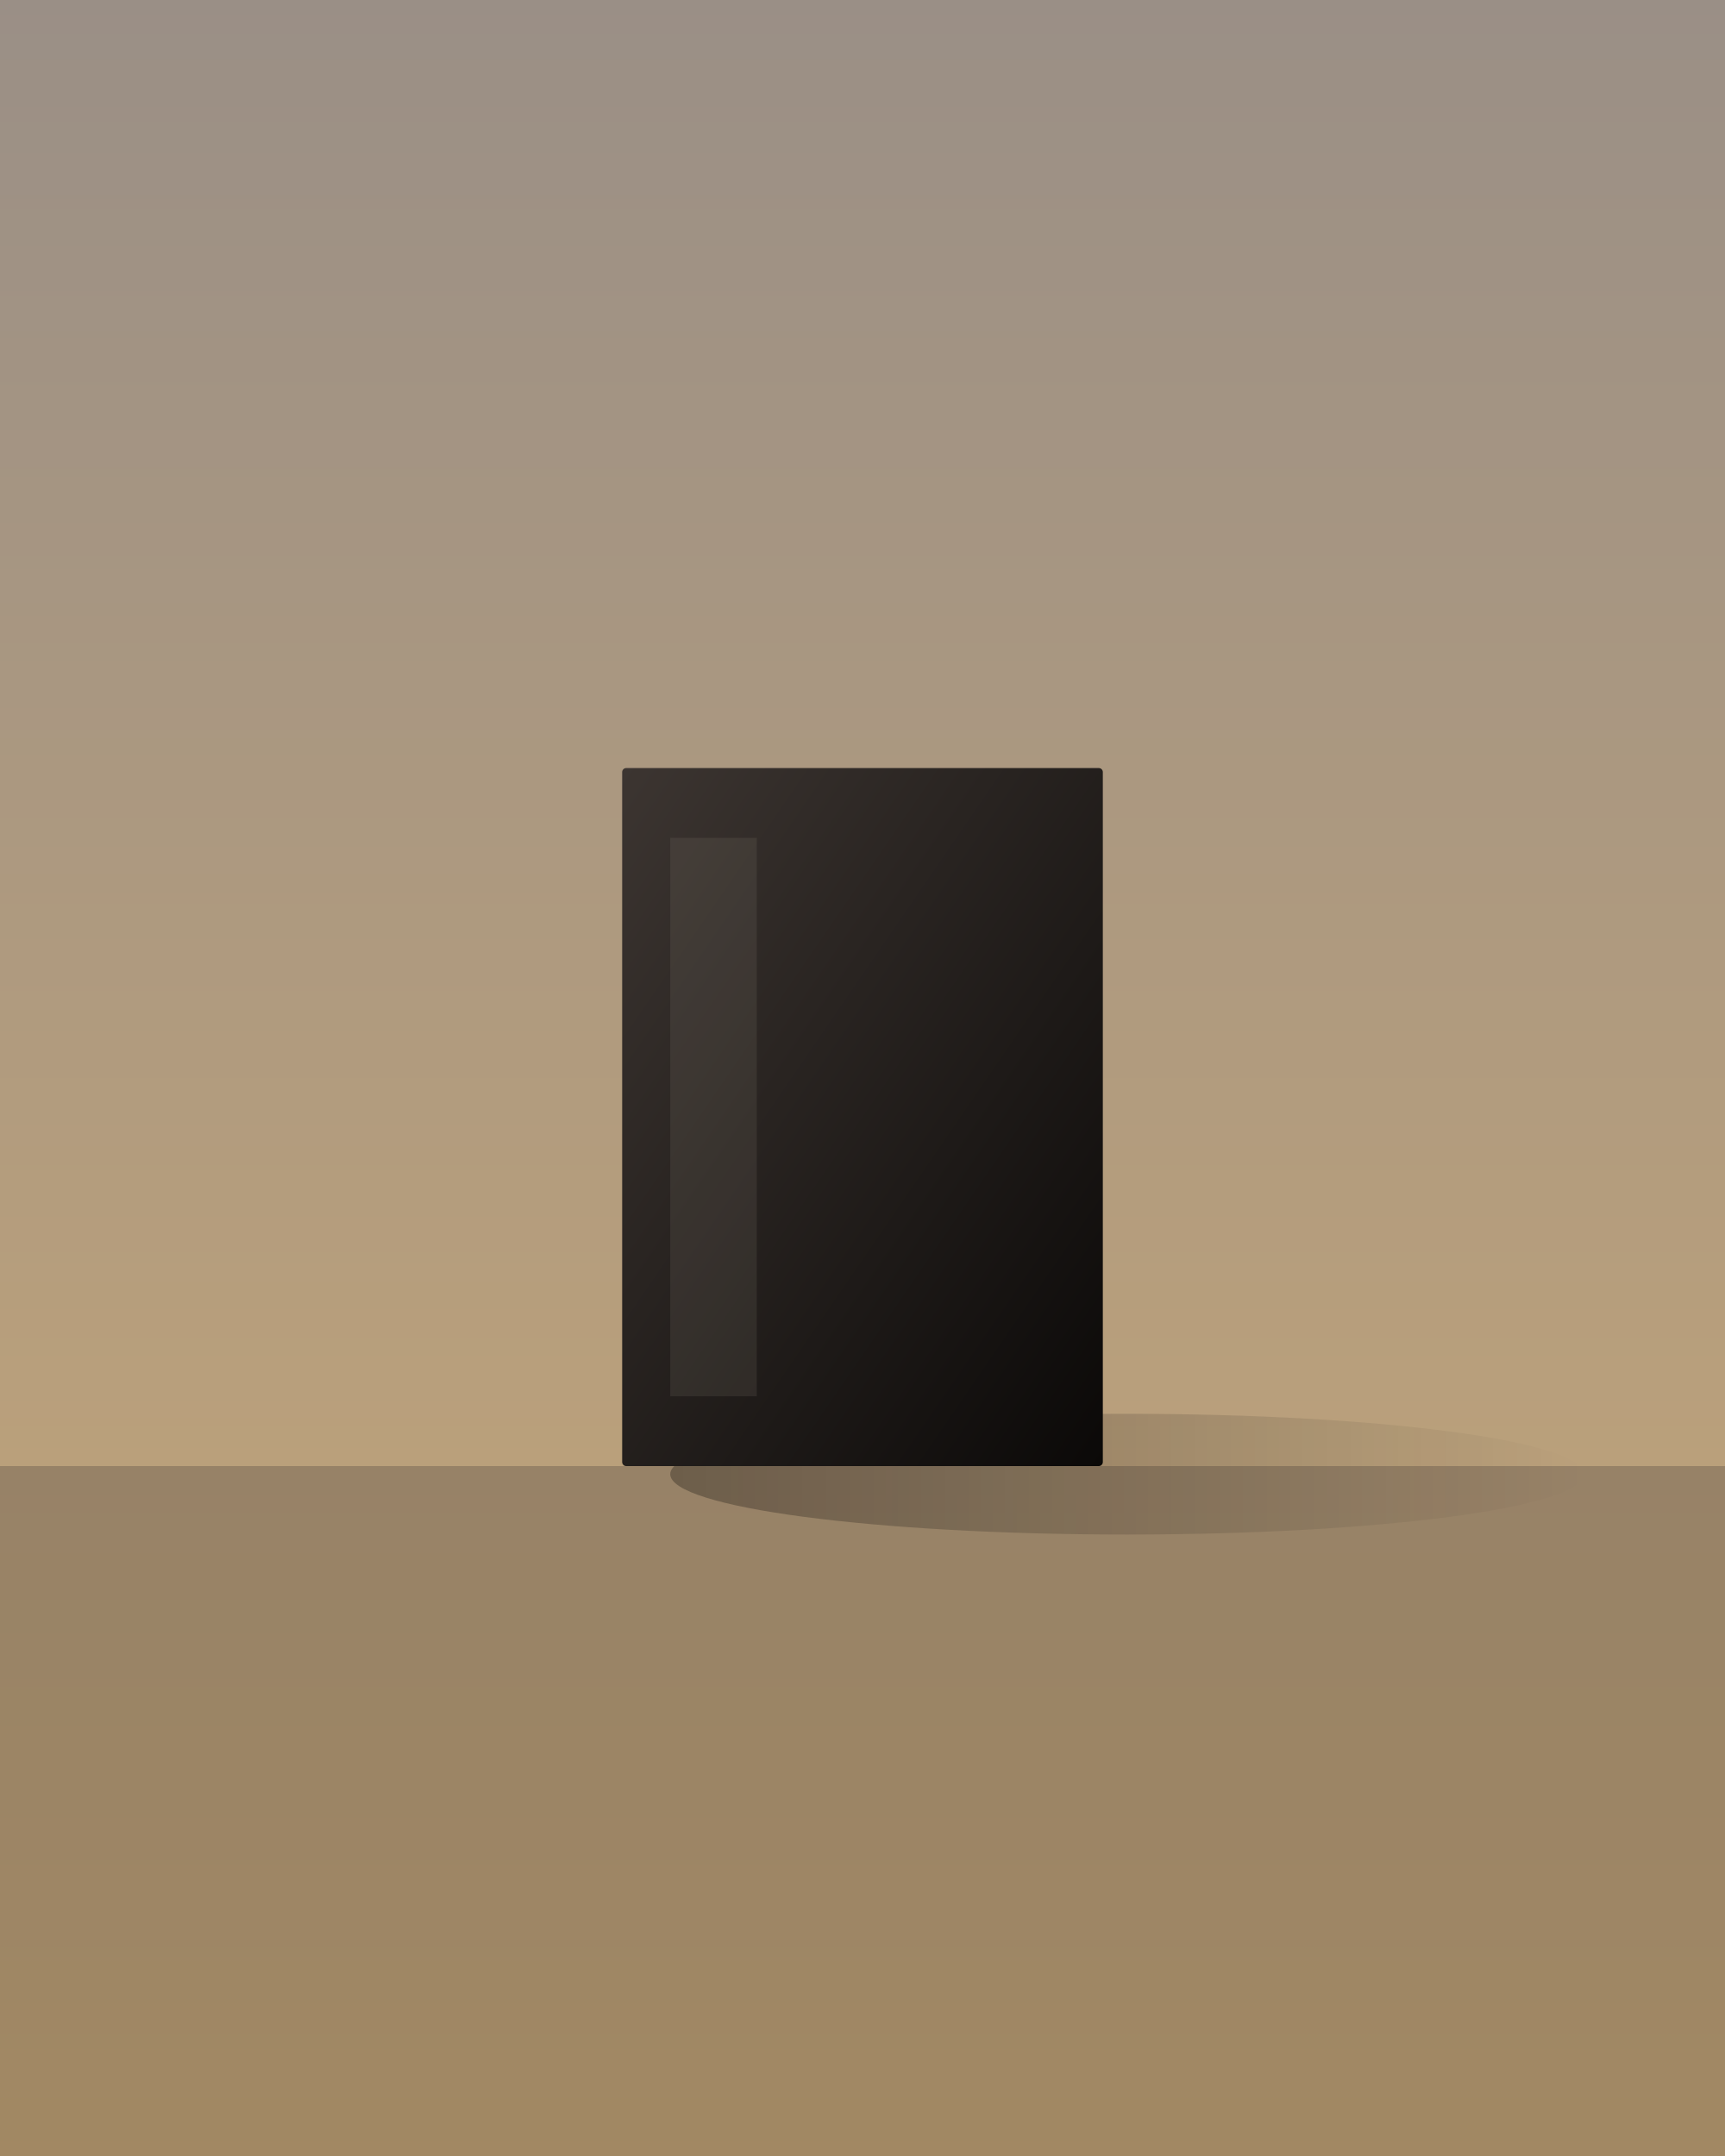
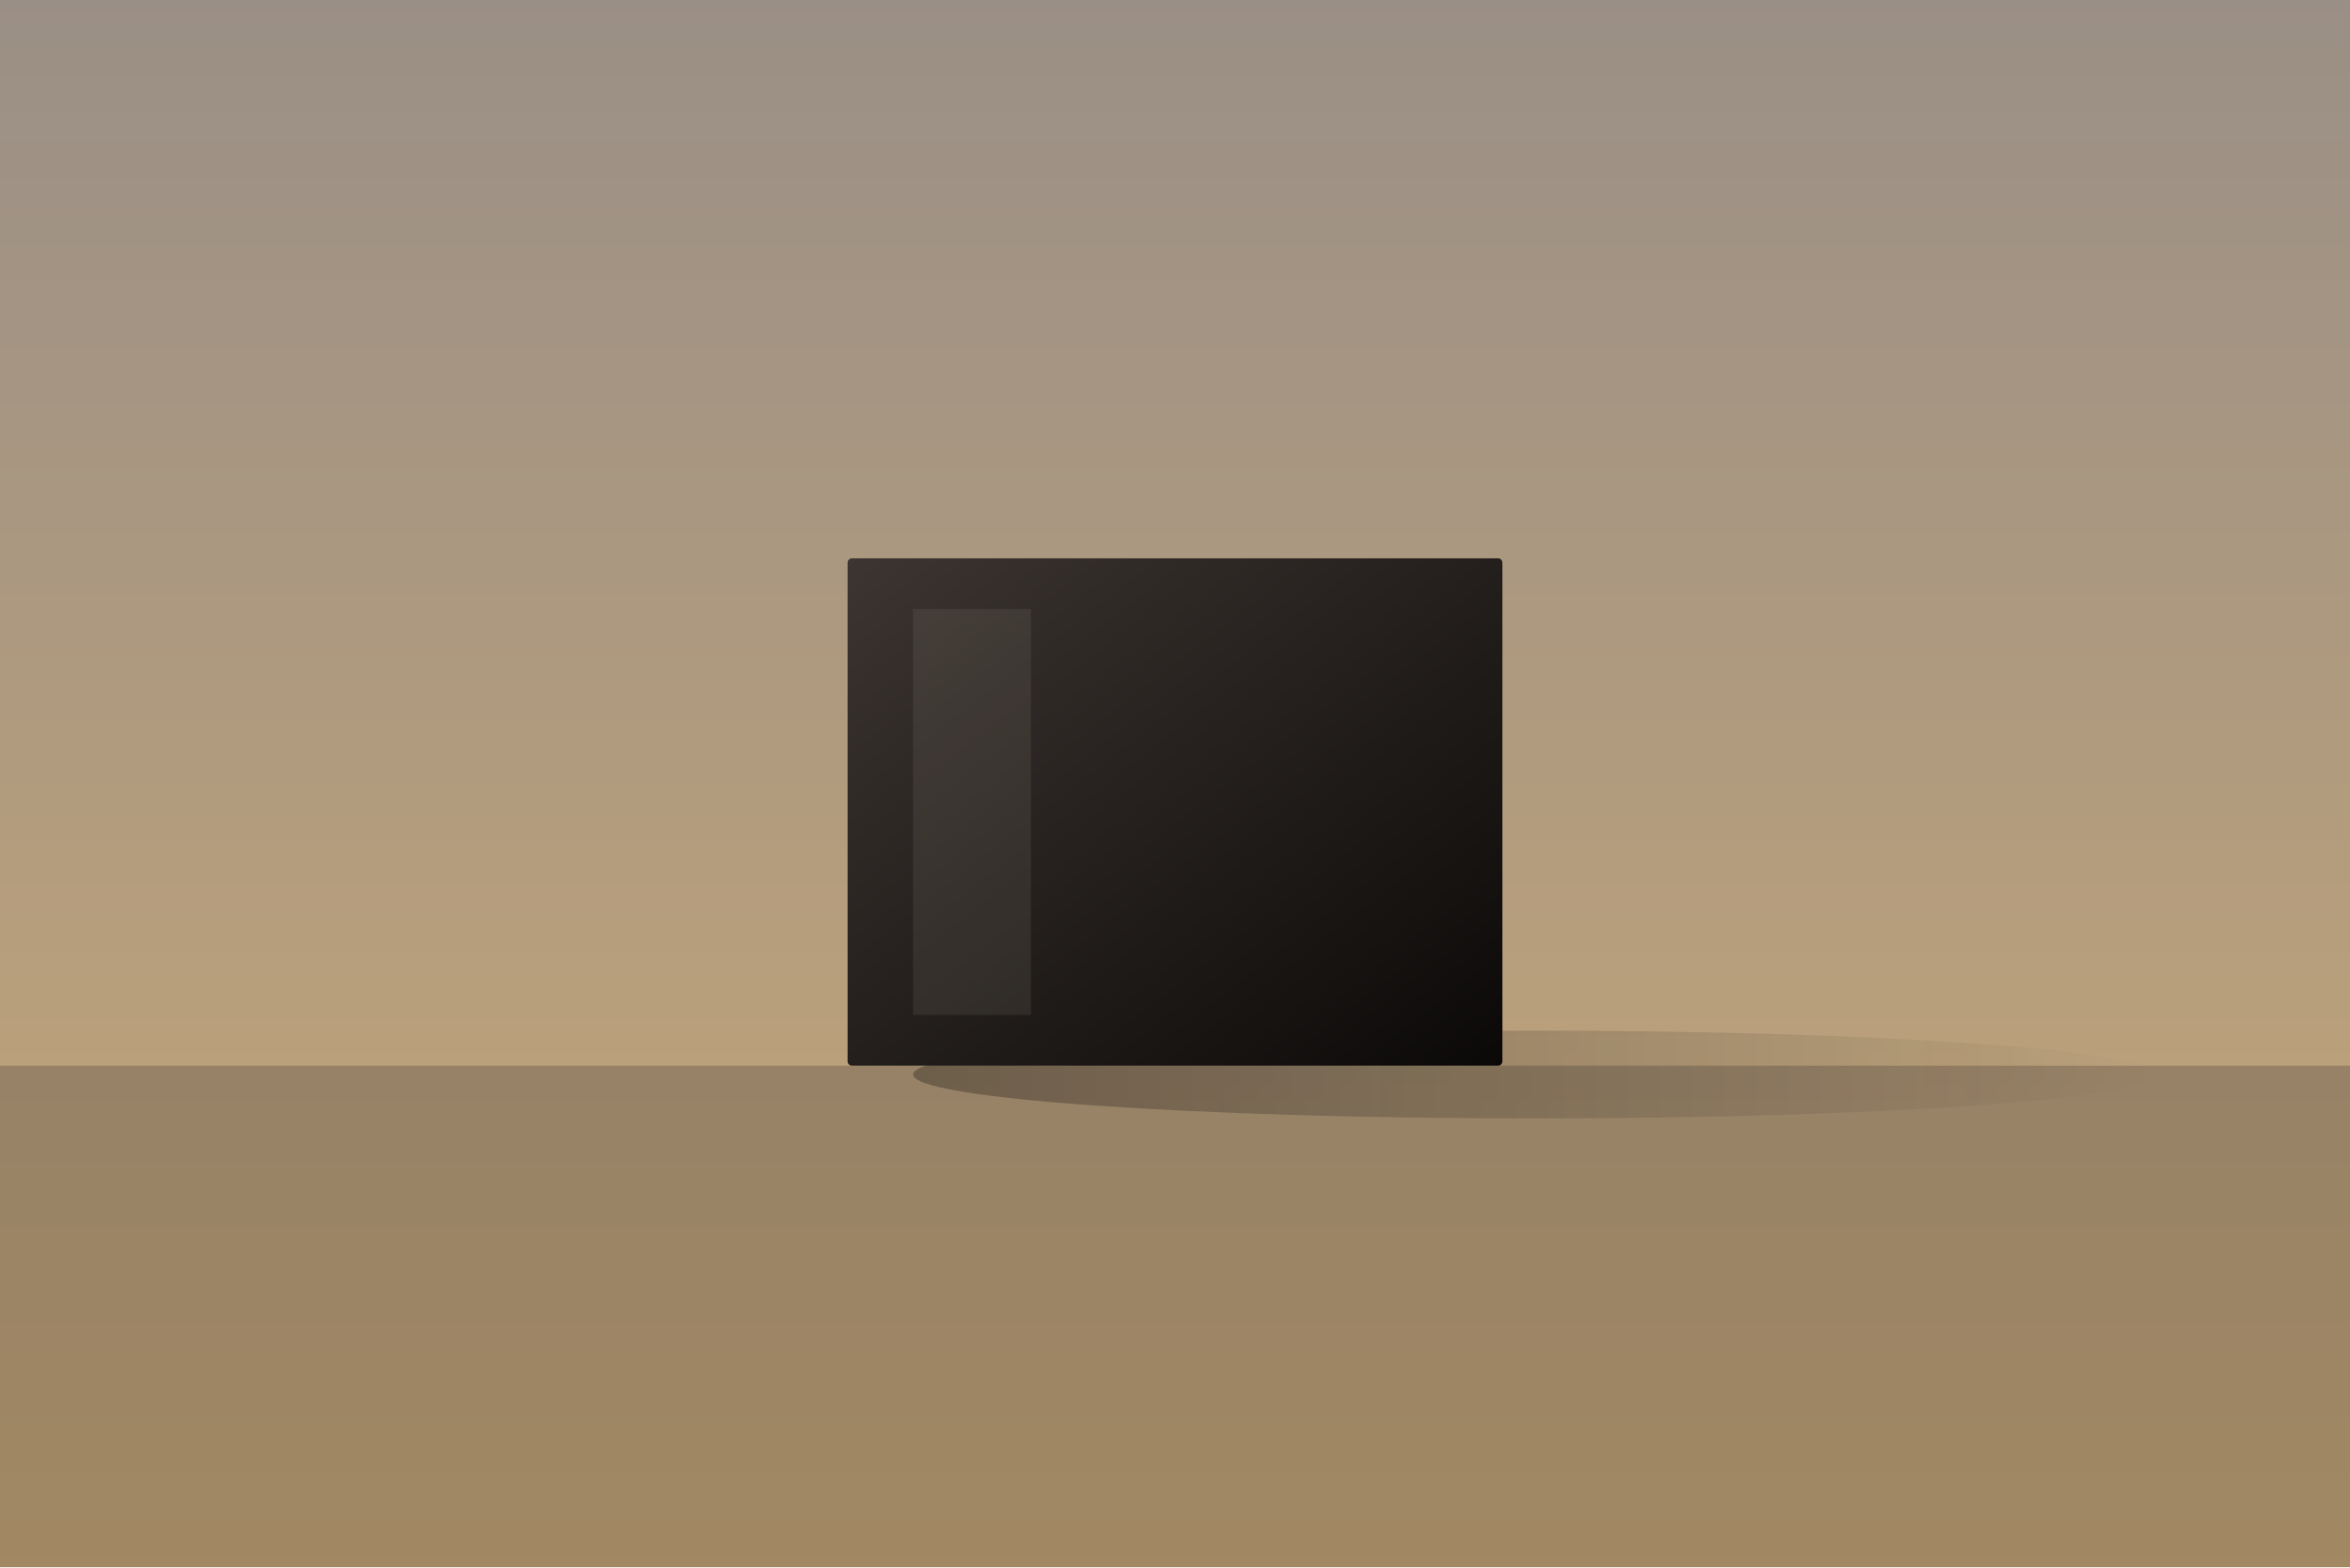
- <svg xmlns="http://www.w3.org/2000/svg" viewBox="0 0 1280 1600" width="1280" height="1600" preserveAspectRatio="xMidYMid slice" role="img" aria-label="Studioz D placeholder image">
+ <svg xmlns="http://www.w3.org/2000/svg" viewBox="0 0 1600 1067" width="1600" height="1067" preserveAspectRatio="xMidYMid slice" role="img" aria-label="Studioz D placeholder image">
  <defs>
    <linearGradient id="bg-1p65gr" x1="0" y1="0" x2="0" y2="1">
      <stop offset="0%" stop-color="#9A8F86" />
      <stop offset="100%" stop-color="#C9A876" />
    </linearGradient>
    <linearGradient id="obj-1p65gr" x1="0" y1="0" x2="1" y2="1">
      <stop offset="0%" stop-color="#3C3531" />
      <stop offset="100%" stop-color="#0B0908" />
    </linearGradient>
    <linearGradient id="shade-1p65gr" x1="0" y1="0" x2="1" y2="0">
      <stop offset="0%" stop-color="#0B0908" stop-opacity="0.3" />
      <stop offset="100%" stop-color="#0B0908" stop-opacity="0" />
    </linearGradient>
  </defs>
-   <rect width="1280" height="1600" fill="url(#bg-1p65gr)" />
-   <rect y="1088" width="1280" height="512" fill="#3C3531" opacity="0.28" />
-   <ellipse cx="836.165" cy="1094" rx="338.83" ry="44.8" fill="url(#shade-1p65gr)" />
-   <rect x="461.668" y="569.988" width="356.663" height="518.012" rx="3" fill="url(#obj-1p65gr)" />
-   <rect x="497.335" y="621.789" width="64.199" height="414.41" fill="#9A8F86" opacity="0.14" />
+   <rect width="1600" height="1067" fill="url(#bg-1p65gr)" />
+   <rect y="725.56" width="1600" height="341.44" fill="#3C3531" opacity="0.28" />
+   <ellipse cx="1045.206" cy="731.56" rx="423.538" ry="29.876" fill="url(#shade-1p65gr)" />
+   <rect x="577.085" y="380.111" width="445.829" height="345.449" rx="3" fill="url(#obj-1p65gr)" />
+   <rect x="621.668" y="414.656" width="80.249" height="276.359" fill="#9A8F86" opacity="0.14" />
</svg>
